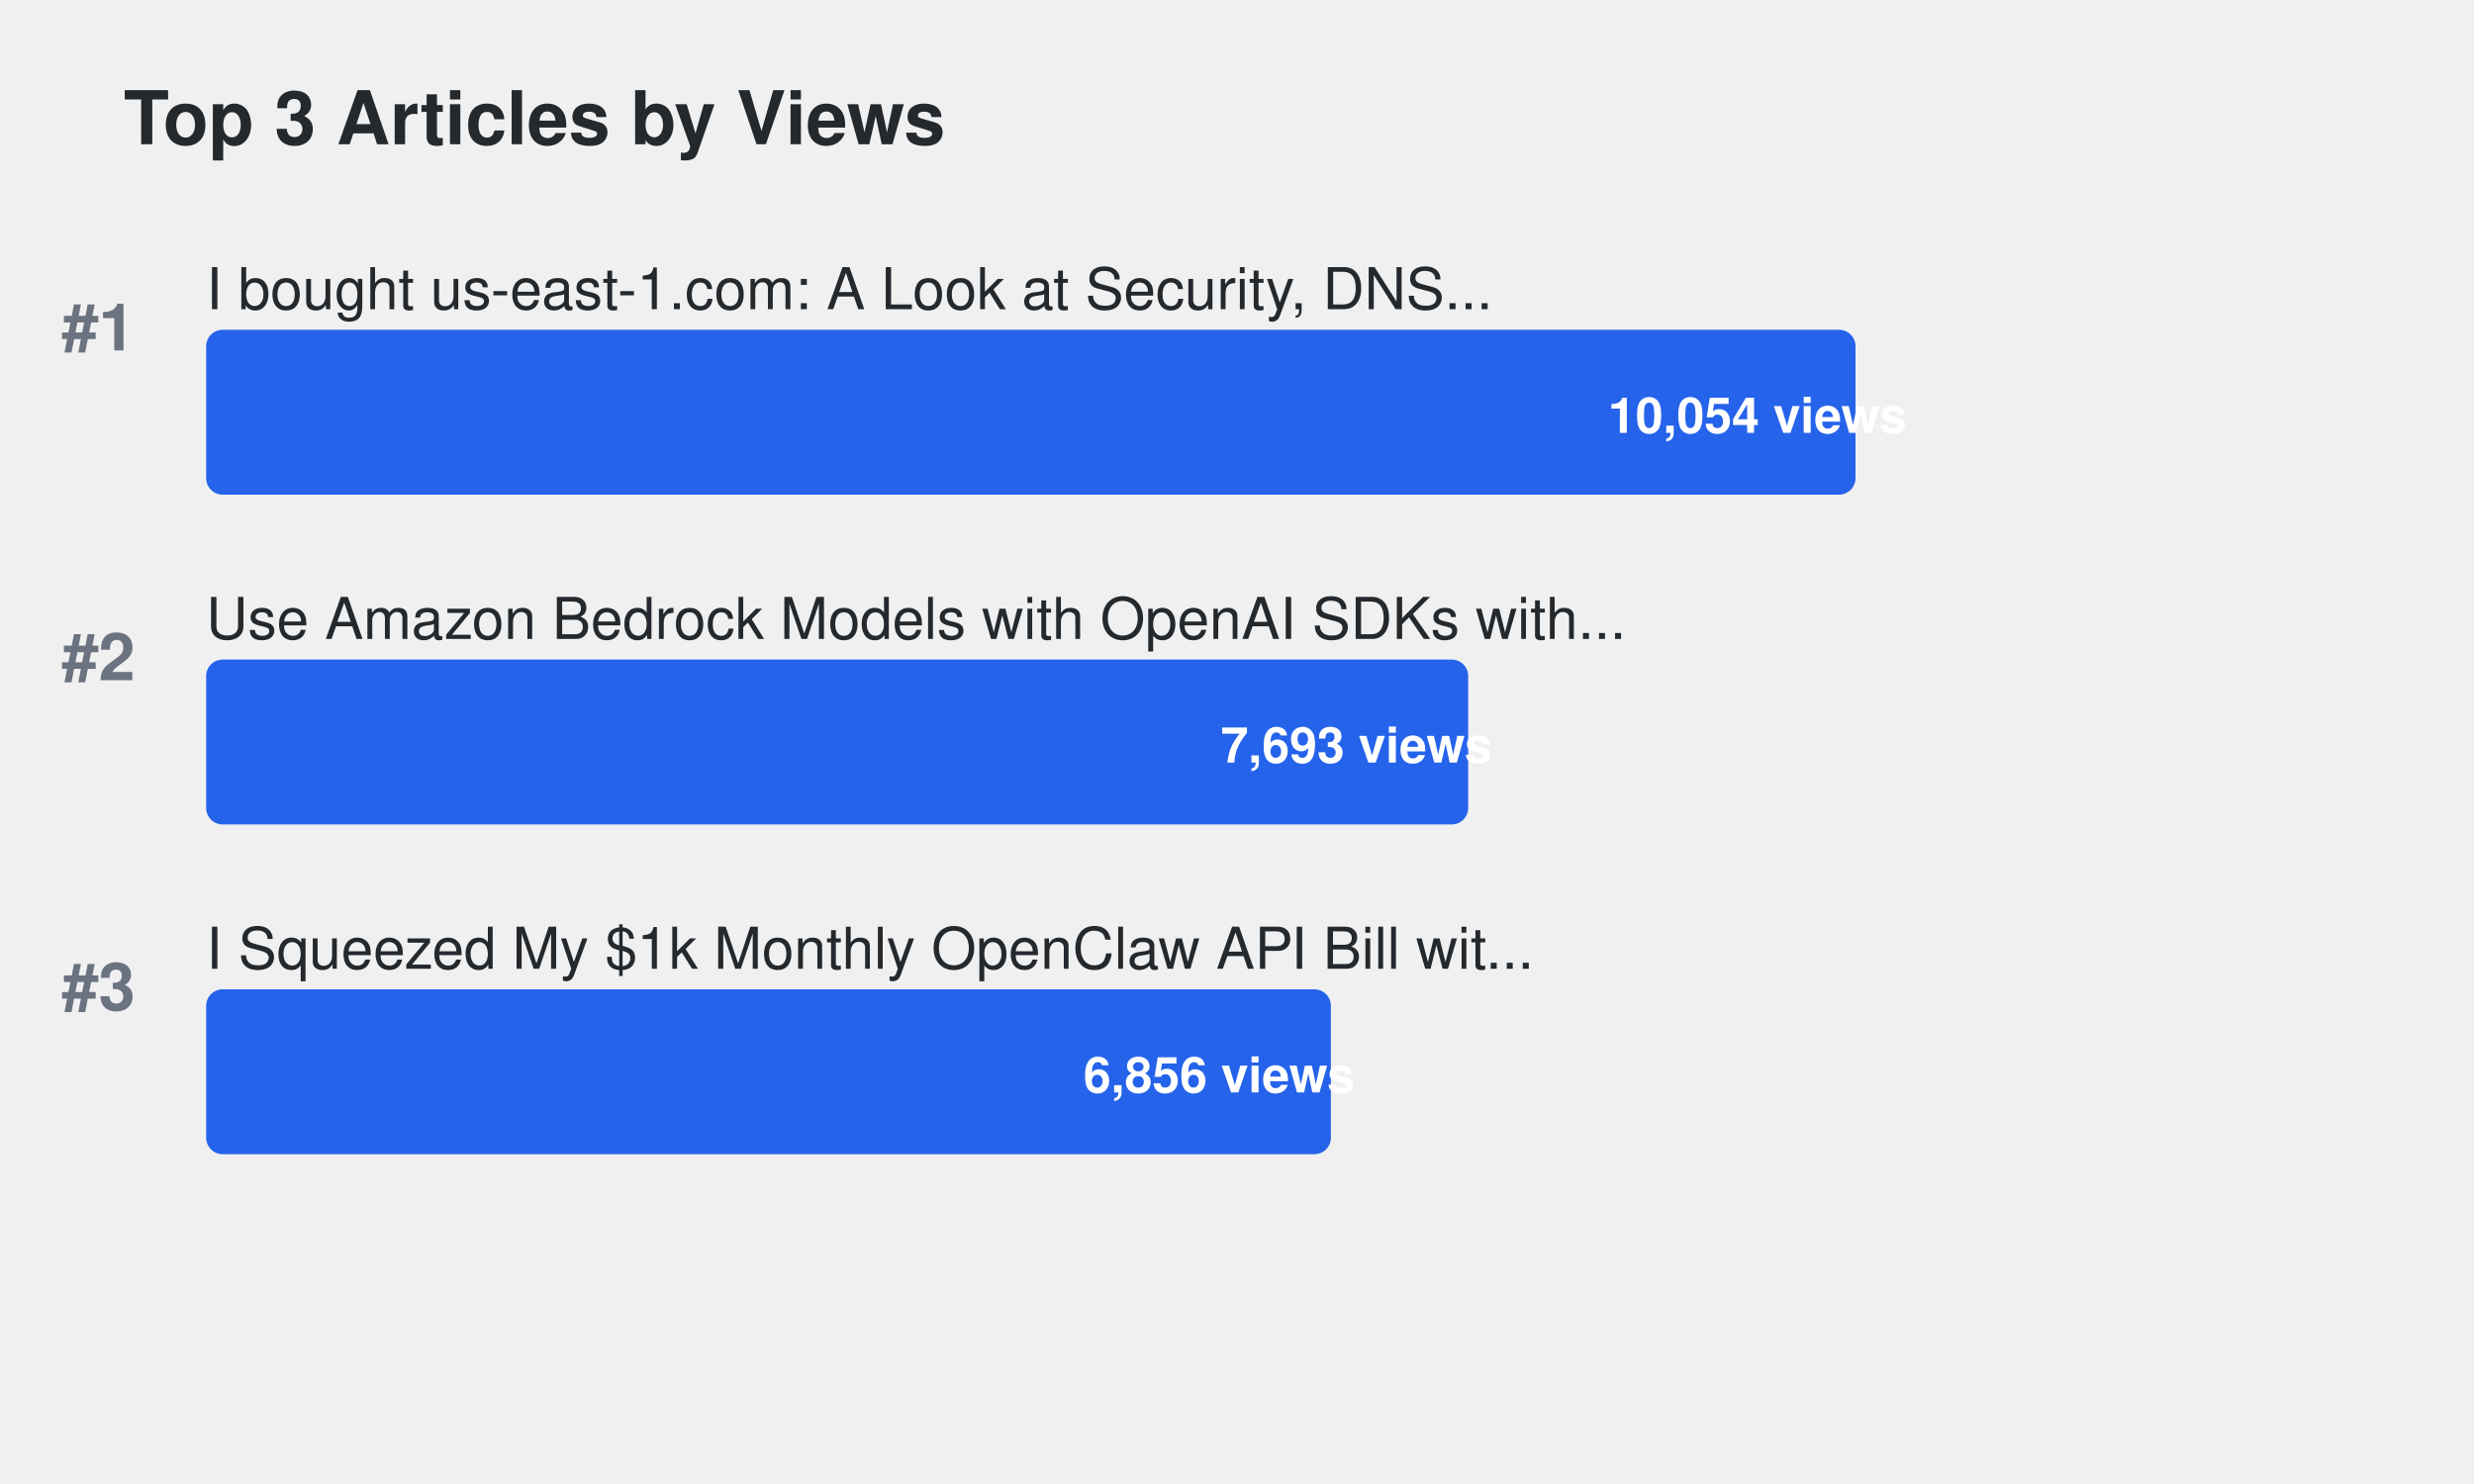
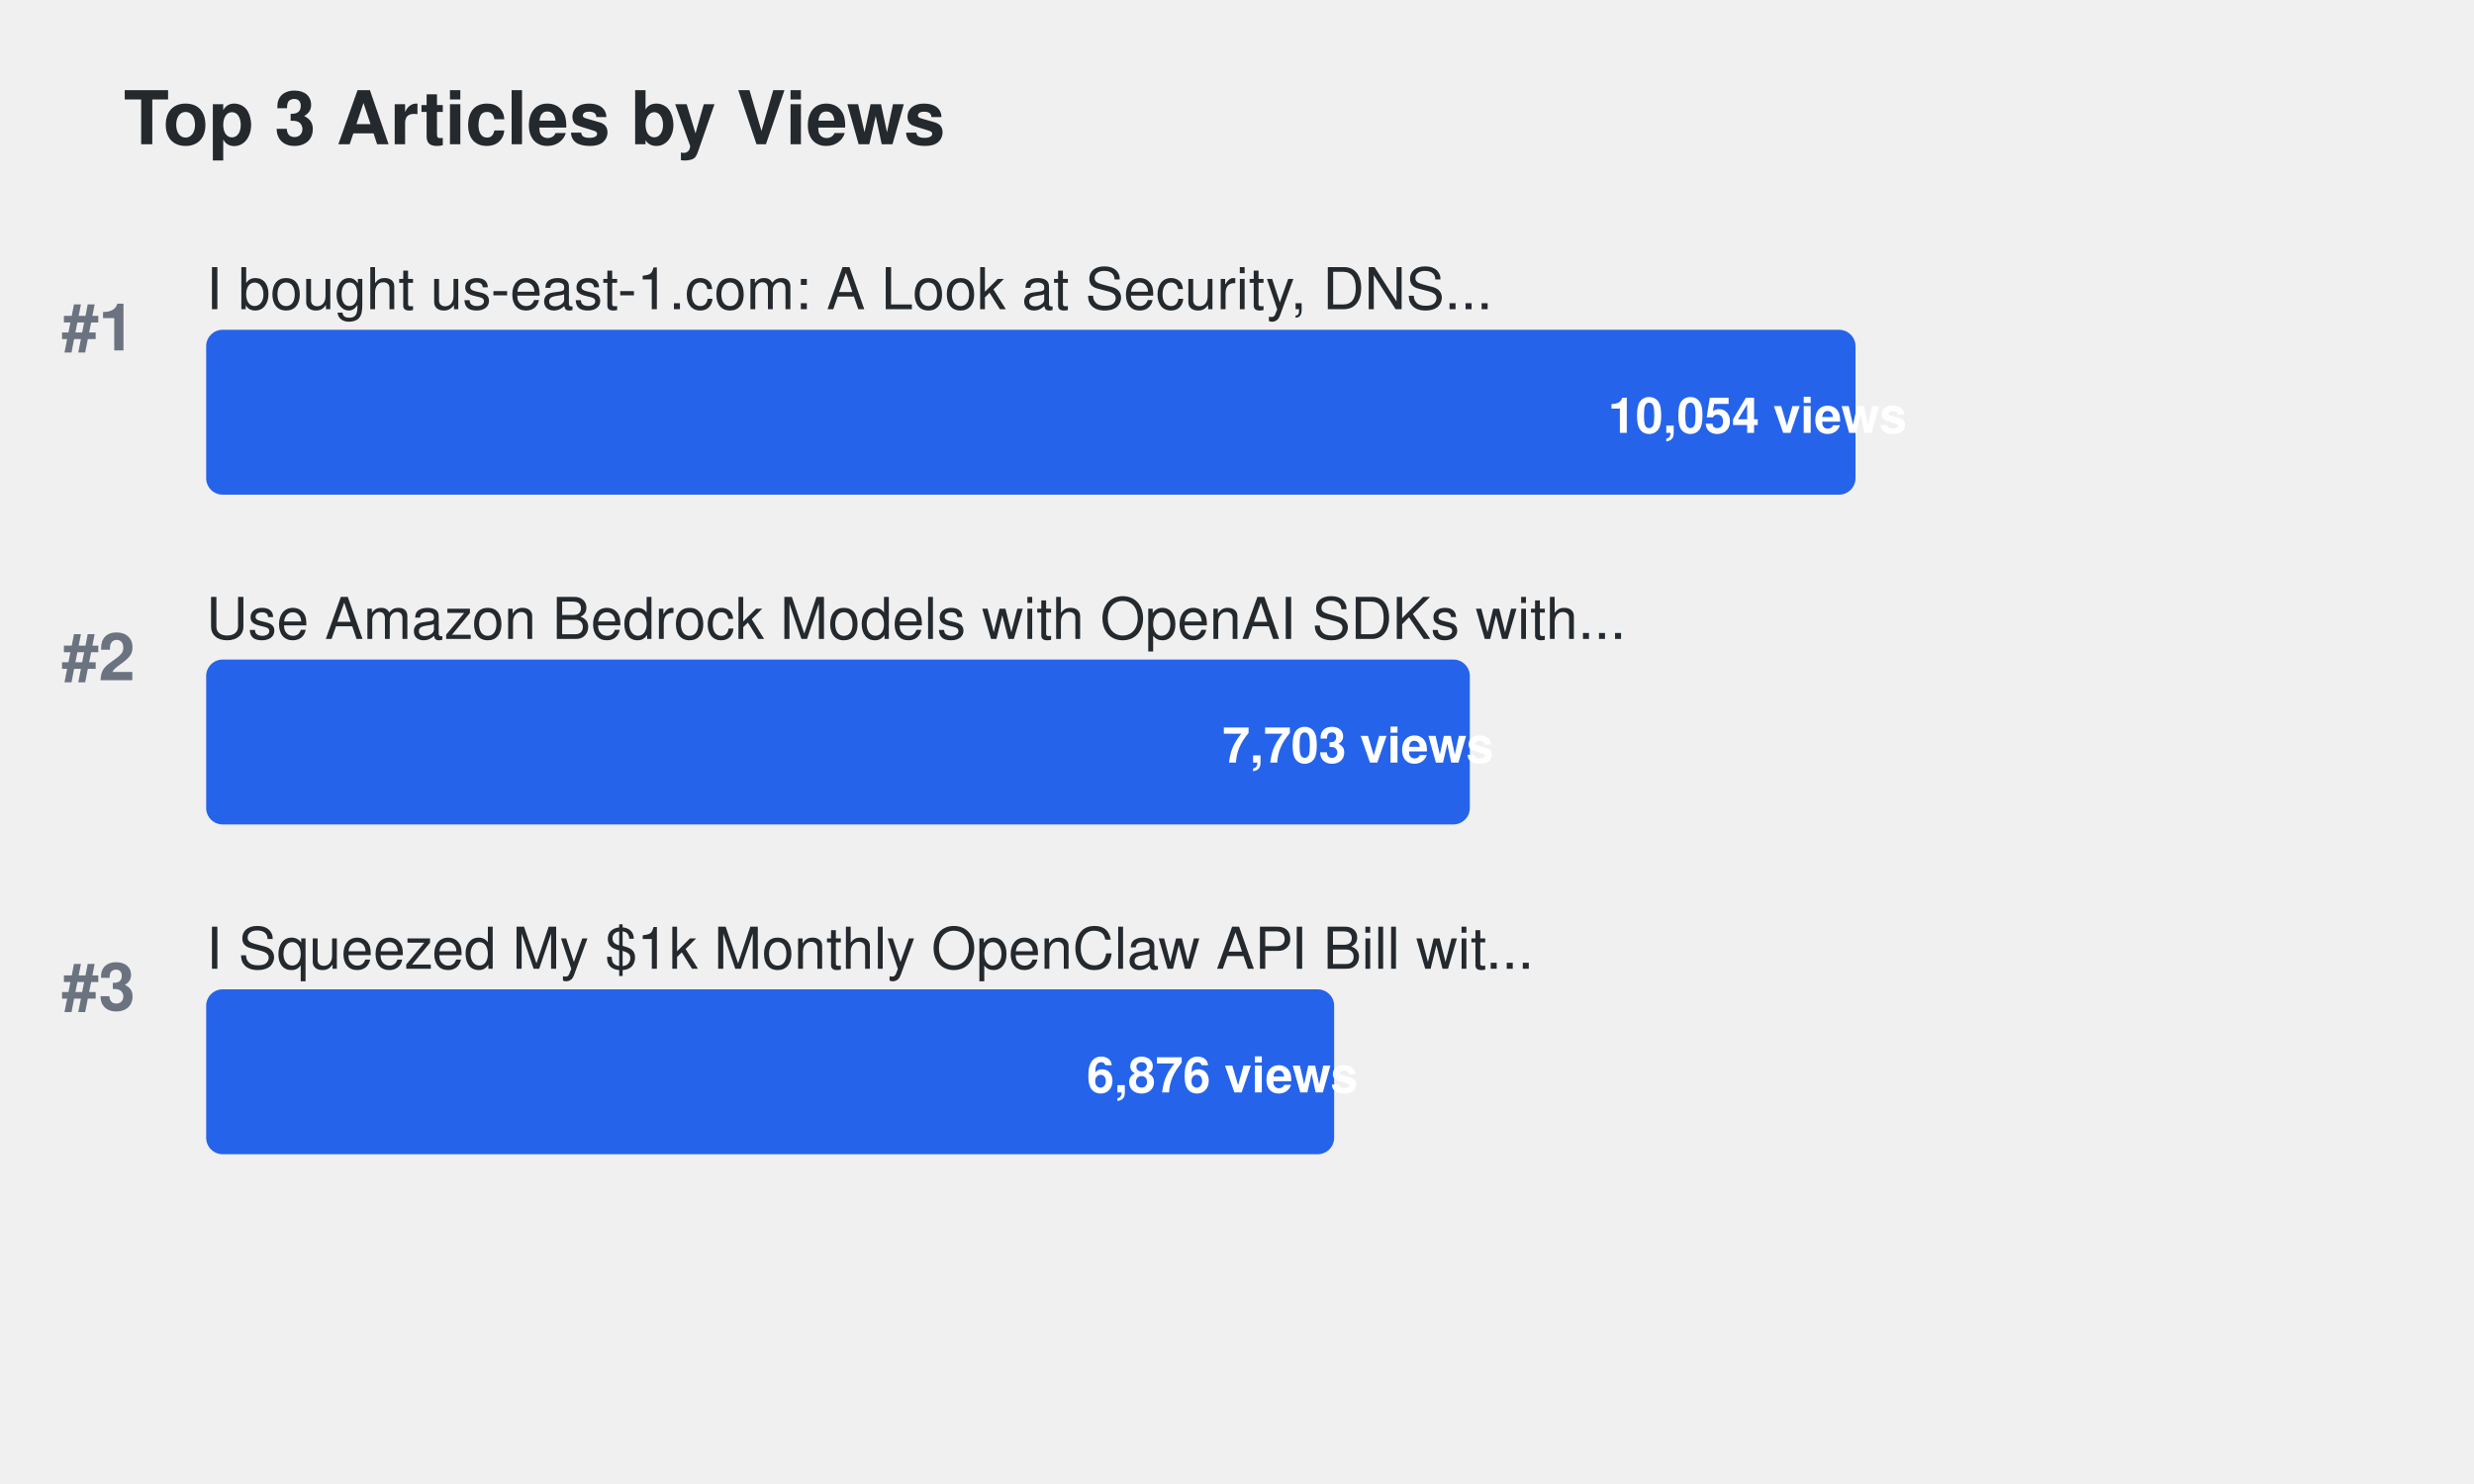
<svg xmlns="http://www.w3.org/2000/svg" width="600" height="360">
  <defs>
    <style>
.title { font-family: -apple-system, BlinkMacSystemFont, "Segoe UI", Helvetica, Arial, sans-serif; font-size: 18px; font-weight: 600; fill: #24292e; }
.article-title { font-family: -apple-system, BlinkMacSystemFont, "Segoe UI", Helvetica, Arial, sans-serif; font-size: 14px; font-weight: 500; fill: #24292e; }
.metric-value { font-family: -apple-system, BlinkMacSystemFont, "Segoe UI", Helvetica, Arial, sans-serif; font-size: 12px; font-weight: 600; fill: #ffffff; }
.rank { font-family: -apple-system, BlinkMacSystemFont, "Segoe UI", Helvetica, Arial, sans-serif; font-size: 16px; font-weight: 700; fill: #6b7280; }
.bar { rx: 4; ry: 4; }
.bar:hover { opacity: 0.8; cursor: pointer; }
a { text-decoration: none; }
a:hover .article-title { fill: #0969da; text-decoration: underline; }
a:hover .bar { opacity: 0.9; }
</style>
  </defs>
  <text x="30" y="35" class="title">Top 3 Articles by Views</text>
  <text x="15" y="85" class="rank">#1</text>
  <a href="https://dev.to/aws-builders/i-bought-us-east-1com-a-look-at-security-dns-traffic-and-protecting-aws-users-15ng" target="_blank">
    <text x="50" y="75" class="article-title">I bought us-east-1.com: A Look at Security, DNS...</text>
    <rect x="50" y="80" width="400.0" height="40" fill="#2563eb" class="bar">
</rect>
    <text x="390.0" y="105" class="metric-value" fill="#ffffff">10,054 views</text>
  </a>
  <text x="15" y="165" class="rank">#2</text>
  <a href="https://dev.to/aws-builders/use-amazon-bedrock-models-via-an-openai-api-compatible-serverless-endpoint-now-without-fixed-cost-5hf5" target="_blank">
    <text x="50" y="155" class="article-title">Use Amazon Bedrock Models with OpenAI SDKs with...</text>
-     <rect x="50" y="160" width="306.067" height="40" fill="#2563eb" class="bar">
+     <rect x="50" y="160" width="306.465" height="40" fill="#2563eb" class="bar">
</rect>
-     <text x="296.067" y="185" class="metric-value" fill="#ffffff">7,693 views</text>
+     <text x="296.465" y="185" class="metric-value" fill="#ffffff">7,703 views</text>
  </a>
  <text x="15" y="245" class="rank">#3</text>
  <a href="https://dev.to/aws-builders/i-squeezed-my-1k-monthly-openclaw-api-bill-with-20month-in-aws-credits-heres-the-exact-setup-3gj4" target="_blank">
    <text x="50" y="235" class="article-title">I Squeezed My $1k Monthly OpenClaw API Bill wit...</text>
-     <rect x="50" y="240" width="272.767" height="40" fill="#2563eb" class="bar">
+     <rect x="50" y="240" width="273.563" height="40" fill="#2563eb" class="bar">
</rect>
-     <text x="262.767" y="265" class="metric-value" fill="#ffffff">6,856 views</text>
+     <text x="263.563" y="265" class="metric-value" fill="#ffffff">6,876 views</text>
  </a>
</svg>
